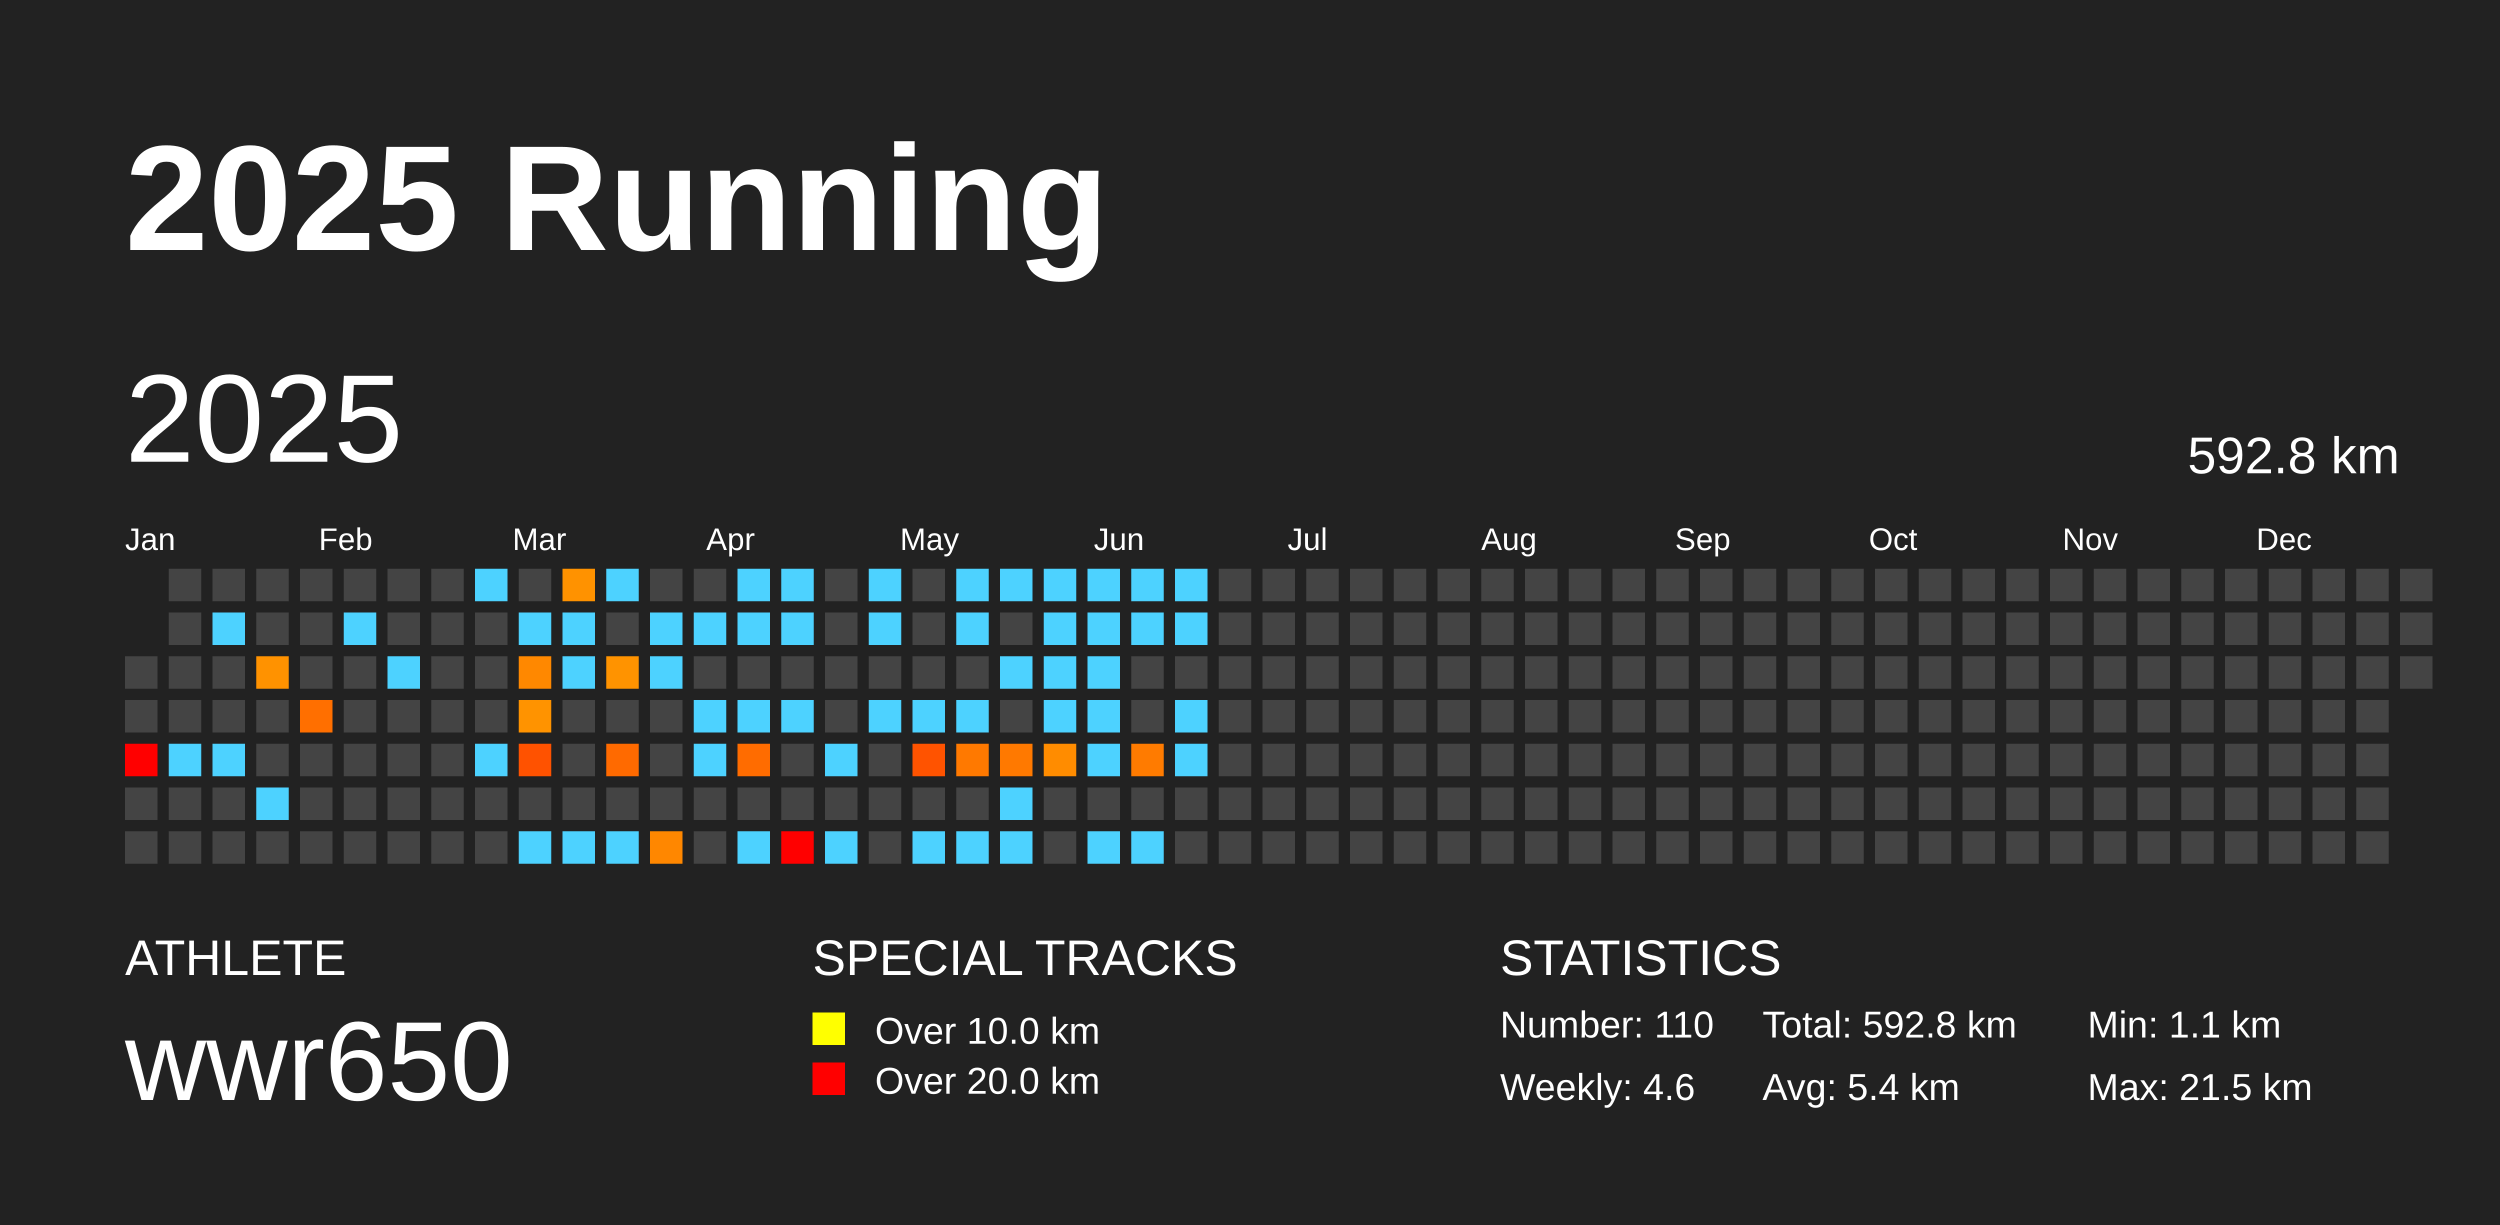
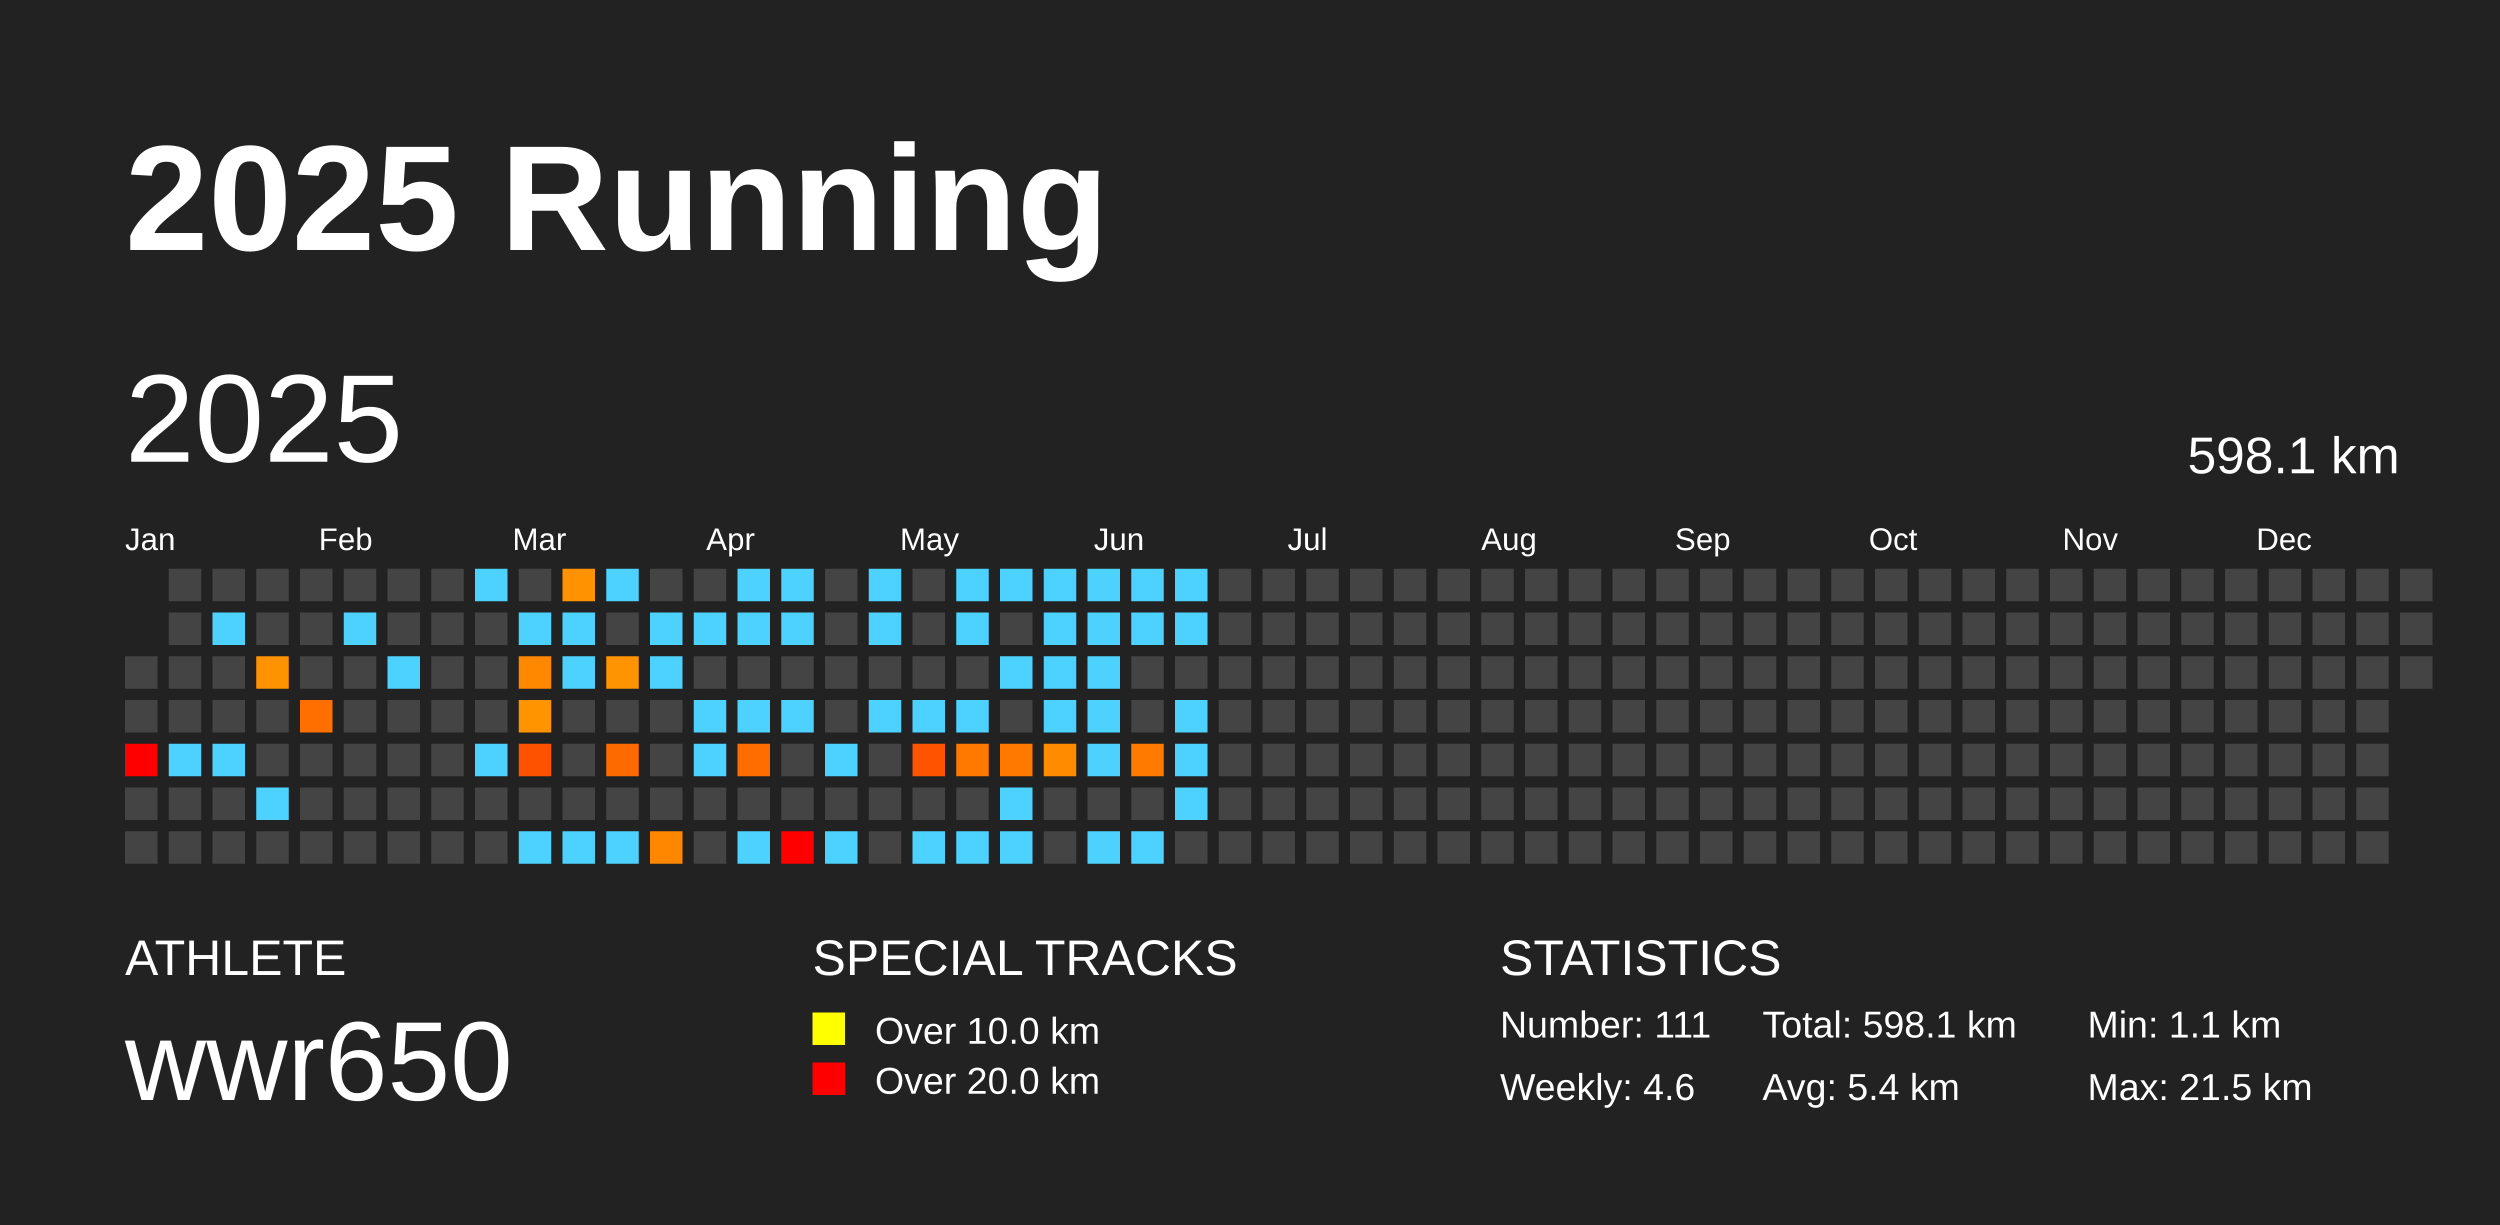
<svg xmlns="http://www.w3.org/2000/svg" baseProfile="full" height="98mm" version="1.1" viewBox="0,0,200,98" width="200mm">
  <defs />
  <rect fill="#222222" height="98" width="200" x="0" y="0" />
  <text fill="#FFFFFF" style="font-size:12px; font-family:Arial; font-weight:bold;" x="10" y="20">2025 Running</text>
  <text fill="#FFFFFF" style="font-size:4px; font-family:Arial" x="10" y="78">ATHLETE</text>
  <text fill="#FFFFFF" style="font-size:9px; font-family:Arial" x="10" y="88">wwr650</text>
  <text fill="#FFFFFF" style="font-size:4px; font-family:Arial" x="65" y="78">SPECIAL TRACKS</text>
  <rect fill="yellow" height="2.6" width="2.6" x="65" y="81" />
  <text fill="#FFFFFF" style="font-size:3px; font-family:Arial" x="70" y="83.5">Over 10.0 km</text>
  <rect fill="red" height="2.6" width="2.6" x="65" y="85" />
  <text fill="#FFFFFF" style="font-size:3px; font-family:Arial" x="70" y="87.5">Over 20.0 km</text>
  <text fill="#FFFFFF" style="font-size:4px; font-family:Arial" x="120" y="78">STATISTICS</text>
-   <text fill="#FFFFFF" style="font-size:3px; font-family:Arial" x="120" y="83">Number: 110</text>
+   <text fill="#FFFFFF" style="font-size:3px; font-family:Arial" x="120" y="83">Number: 111</text>
  <text fill="#FFFFFF" style="font-size:3px; font-family:Arial" x="120" y="88">Weekly: 4.6</text>
-   <text fill="#FFFFFF" style="font-size:3px; font-family:Arial" x="141" y="83">Total: 592.8 km</text>
+   <text fill="#FFFFFF" style="font-size:3px; font-family:Arial" x="141" y="83">Total: 598.1 km</text>
  <text fill="#FFFFFF" style="font-size:3px; font-family:Arial" x="141" y="88">Avg: 5.4 km</text>
  <text fill="#FFFFFF" style="font-size:3px; font-family:Arial" x="167" y="83">Min: 1.1 km</text>
  <text fill="#FFFFFF" style="font-size:3px; font-family:Arial" x="167" y="88">Max: 21.5 km</text>
  <text dominant-baseline="hanging" fill="#FFFFFF" style="font-size:10.0px; font-family:Arial;" x="10" y="30">2025</text>
-   <text dominant-baseline="hanging" fill="#FFFFFF" style="font-size:4.125px; font-family:Arial;" x="175" y="35">592.8 km</text>
+   <text dominant-baseline="hanging" fill="#FFFFFF" style="font-size:4.125px; font-family:Arial;" x="175" y="35">598.1 km</text>
  <text fill="#FFFFFF" style="font-size:2.5px; font-family:Arial" x="10.0" y="44">Jan</text>
  <text fill="#FFFFFF" style="font-size:2.5px; font-family:Arial" x="25.5" y="44">Feb</text>
  <text fill="#FFFFFF" style="font-size:2.5px; font-family:Arial" x="41.0" y="44">Mar</text>
  <text fill="#FFFFFF" style="font-size:2.5px; font-family:Arial" x="56.5" y="44">Apr</text>
  <text fill="#FFFFFF" style="font-size:2.5px; font-family:Arial" x="72.0" y="44">May</text>
  <text fill="#FFFFFF" style="font-size:2.5px; font-family:Arial" x="87.5" y="44">Jun</text>
  <text fill="#FFFFFF" style="font-size:2.5px; font-family:Arial" x="103.0" y="44">Jul</text>
  <text fill="#FFFFFF" style="font-size:2.5px; font-family:Arial" x="118.5" y="44">Aug</text>
  <text fill="#FFFFFF" style="font-size:2.5px; font-family:Arial" x="134.0" y="44">Sep</text>
  <text fill="#FFFFFF" style="font-size:2.5px; font-family:Arial" x="149.5" y="44">Oct</text>
  <text fill="#FFFFFF" style="font-size:2.5px; font-family:Arial" x="165.0" y="44">Nov</text>
  <text fill="#FFFFFF" style="font-size:2.5px; font-family:Arial" x="180.5" y="44">Dec</text>
  <rect fill="#444444" height="2.6" width="2.6" x="10.0" y="52.5" />
  <rect fill="#444444" height="2.6" width="2.6" x="10.0" y="56.0" />
  <rect fill="red" height="2.6" width="2.6" x="10.0" y="59.5" />
  <rect fill="#444444" height="2.6" width="2.6" x="10.0" y="63.0" />
  <rect fill="#444444" height="2.6" width="2.6" x="10.0" y="66.5" />
  <rect fill="#444444" height="2.6" width="2.6" x="13.5" y="45.5" />
  <rect fill="#444444" height="2.6" width="2.6" x="13.5" y="49.0" />
  <rect fill="#444444" height="2.6" width="2.6" x="13.5" y="52.5" />
  <rect fill="#444444" height="2.6" width="2.6" x="13.5" y="56.0" />
  <rect fill="#4dd2ff" height="2.6" width="2.6" x="13.5" y="59.5" />
  <rect fill="#444444" height="2.6" width="2.6" x="13.5" y="63.0" />
  <rect fill="#444444" height="2.6" width="2.6" x="13.5" y="66.5" />
  <rect fill="#444444" height="2.6" width="2.6" x="17.0" y="45.5" />
  <rect fill="#4dd2ff" height="2.6" width="2.6" x="17.0" y="49.0" />
  <rect fill="#444444" height="2.6" width="2.6" x="17.0" y="52.5" />
  <rect fill="#444444" height="2.6" width="2.6" x="17.0" y="56.0" />
  <rect fill="#4dd2ff" height="2.6" width="2.6" x="17.0" y="59.5" />
  <rect fill="#444444" height="2.6" width="2.6" x="17.0" y="63.0" />
  <rect fill="#444444" height="2.6" width="2.6" x="17.0" y="66.5" />
  <rect fill="#444444" height="2.6" width="2.6" x="20.5" y="45.5" />
  <rect fill="#444444" height="2.6" width="2.6" x="20.5" y="49.0" />
  <rect fill="#ff9200" height="2.6" width="2.6" x="20.5" y="52.5" />
  <rect fill="#444444" height="2.6" width="2.6" x="20.5" y="56.0" />
  <rect fill="#444444" height="2.6" width="2.6" x="20.5" y="59.5" />
  <rect fill="#4dd2ff" height="2.6" width="2.6" x="20.5" y="63.0" />
  <rect fill="#444444" height="2.6" width="2.6" x="20.5" y="66.5" />
  <rect fill="#444444" height="2.6" width="2.6" x="24.0" y="45.5" />
  <rect fill="#444444" height="2.6" width="2.6" x="24.0" y="49.0" />
  <rect fill="#444444" height="2.6" width="2.6" x="24.0" y="52.5" />
  <rect fill="#ff6f00" height="2.6" width="2.6" x="24.0" y="56.0" />
  <rect fill="#444444" height="2.6" width="2.6" x="24.0" y="59.5" />
  <rect fill="#444444" height="2.6" width="2.6" x="24.0" y="63.0" />
  <rect fill="#444444" height="2.6" width="2.6" x="24.0" y="66.5" />
  <rect fill="#444444" height="2.6" width="2.6" x="27.5" y="45.5" />
  <rect fill="#4dd2ff" height="2.6" width="2.6" x="27.5" y="49.0" />
  <rect fill="#444444" height="2.6" width="2.6" x="27.5" y="52.5" />
  <rect fill="#444444" height="2.6" width="2.6" x="27.5" y="56.0" />
  <rect fill="#444444" height="2.6" width="2.6" x="27.5" y="59.5" />
  <rect fill="#444444" height="2.6" width="2.6" x="27.5" y="63.0" />
  <rect fill="#444444" height="2.6" width="2.6" x="27.5" y="66.5" />
  <rect fill="#444444" height="2.6" width="2.6" x="31.0" y="45.5" />
  <rect fill="#444444" height="2.6" width="2.6" x="31.0" y="49.0" />
  <rect fill="#4dd2ff" height="2.6" width="2.6" x="31.0" y="52.5" />
  <rect fill="#444444" height="2.6" width="2.6" x="31.0" y="56.0" />
  <rect fill="#444444" height="2.6" width="2.6" x="31.0" y="59.5" />
  <rect fill="#444444" height="2.6" width="2.6" x="31.0" y="63.0" />
  <rect fill="#444444" height="2.6" width="2.6" x="31.0" y="66.5" />
  <rect fill="#444444" height="2.6" width="2.6" x="34.5" y="45.5" />
  <rect fill="#444444" height="2.6" width="2.6" x="34.5" y="49.0" />
  <rect fill="#444444" height="2.6" width="2.6" x="34.5" y="52.5" />
  <rect fill="#444444" height="2.6" width="2.6" x="34.5" y="56.0" />
  <rect fill="#444444" height="2.6" width="2.6" x="34.5" y="59.5" />
  <rect fill="#444444" height="2.6" width="2.6" x="34.5" y="63.0" />
  <rect fill="#444444" height="2.6" width="2.6" x="34.5" y="66.5" />
  <rect fill="#4dd2ff" height="2.6" width="2.6" x="38.0" y="45.5" />
  <rect fill="#444444" height="2.6" width="2.6" x="38.0" y="49.0" />
  <rect fill="#444444" height="2.6" width="2.6" x="38.0" y="52.5" />
  <rect fill="#444444" height="2.6" width="2.6" x="38.0" y="56.0" />
  <rect fill="#4dd2ff" height="2.6" width="2.6" x="38.0" y="59.5" />
  <rect fill="#444444" height="2.6" width="2.6" x="38.0" y="63.0" />
  <rect fill="#444444" height="2.6" width="2.6" x="38.0" y="66.5" />
  <rect fill="#444444" height="2.6" width="2.6" x="41.5" y="45.5" />
  <rect fill="#4dd2ff" height="2.6" width="2.6" x="41.5" y="49.0" />
  <rect fill="#ff8800" height="2.6" width="2.6" x="41.5" y="52.5" />
  <rect fill="#ff9300" height="2.6" width="2.6" x="41.5" y="56.0" />
  <rect fill="#ff5200" height="2.6" width="2.6" x="41.5" y="59.5" />
  <rect fill="#444444" height="2.6" width="2.6" x="41.5" y="63.0" />
  <rect fill="#4dd2ff" height="2.6" width="2.6" x="41.5" y="66.5" />
  <rect fill="#ff9200" height="2.6" width="2.6" x="45.0" y="45.5" />
  <rect fill="#4dd2ff" height="2.6" width="2.6" x="45.0" y="49.0" />
  <rect fill="#4dd2ff" height="2.6" width="2.6" x="45.0" y="52.5" />
  <rect fill="#444444" height="2.6" width="2.6" x="45.0" y="56.0" />
  <rect fill="#444444" height="2.6" width="2.6" x="45.0" y="59.5" />
  <rect fill="#444444" height="2.6" width="2.6" x="45.0" y="63.0" />
  <rect fill="#4dd2ff" height="2.6" width="2.6" x="45.0" y="66.5" />
  <rect fill="#4dd2ff" height="2.6" width="2.6" x="48.5" y="45.5" />
  <rect fill="#444444" height="2.6" width="2.6" x="48.5" y="49.0" />
  <rect fill="#ff9300" height="2.6" width="2.6" x="48.5" y="52.5" />
  <rect fill="#444444" height="2.6" width="2.6" x="48.5" y="56.0" />
  <rect fill="#ff6a00" height="2.6" width="2.6" x="48.5" y="59.5" />
  <rect fill="#444444" height="2.6" width="2.6" x="48.5" y="63.0" />
  <rect fill="#4dd2ff" height="2.6" width="2.6" x="48.5" y="66.5" />
  <rect fill="#444444" height="2.6" width="2.6" x="52.0" y="45.5" />
  <rect fill="#4dd2ff" height="2.6" width="2.6" x="52.0" y="49.0" />
  <rect fill="#4dd2ff" height="2.6" width="2.6" x="52.0" y="52.5" />
  <rect fill="#444444" height="2.6" width="2.6" x="52.0" y="56.0" />
  <rect fill="#444444" height="2.6" width="2.6" x="52.0" y="59.5" />
  <rect fill="#444444" height="2.6" width="2.6" x="52.0" y="63.0" />
  <rect fill="#ff8700" height="2.6" width="2.6" x="52.0" y="66.5" />
  <rect fill="#444444" height="2.6" width="2.6" x="55.5" y="45.5" />
  <rect fill="#4dd2ff" height="2.6" width="2.6" x="55.5" y="49.0" />
  <rect fill="#444444" height="2.6" width="2.6" x="55.5" y="52.5" />
  <rect fill="#4dd2ff" height="2.6" width="2.6" x="55.5" y="56.0" />
  <rect fill="#4dd2ff" height="2.6" width="2.6" x="55.5" y="59.5" />
  <rect fill="#444444" height="2.6" width="2.6" x="55.5" y="63.0" />
  <rect fill="#444444" height="2.6" width="2.6" x="55.5" y="66.5" />
  <rect fill="#4dd2ff" height="2.6" width="2.6" x="59.0" y="45.5" />
  <rect fill="#4dd2ff" height="2.6" width="2.6" x="59.0" y="49.0" />
  <rect fill="#444444" height="2.6" width="2.6" x="59.0" y="52.5" />
  <rect fill="#4dd2ff" height="2.6" width="2.6" x="59.0" y="56.0" />
  <rect fill="#ff6c00" height="2.6" width="2.6" x="59.0" y="59.5" />
  <rect fill="#444444" height="2.6" width="2.6" x="59.0" y="63.0" />
  <rect fill="#4dd2ff" height="2.6" width="2.6" x="59.0" y="66.5" />
  <rect fill="#4dd2ff" height="2.6" width="2.6" x="62.5" y="45.5" />
  <rect fill="#4dd2ff" height="2.6" width="2.6" x="62.5" y="49.0" />
  <rect fill="#444444" height="2.6" width="2.6" x="62.5" y="52.5" />
  <rect fill="#4dd2ff" height="2.6" width="2.6" x="62.5" y="56.0" />
  <rect fill="#444444" height="2.6" width="2.6" x="62.5" y="59.5" />
  <rect fill="#444444" height="2.6" width="2.6" x="62.5" y="63.0" />
  <rect fill="red" height="2.6" width="2.6" x="62.5" y="66.5" />
  <rect fill="#444444" height="2.6" width="2.6" x="66.0" y="45.5" />
  <rect fill="#444444" height="2.6" width="2.6" x="66.0" y="49.0" />
  <rect fill="#444444" height="2.6" width="2.6" x="66.0" y="52.5" />
  <rect fill="#444444" height="2.6" width="2.6" x="66.0" y="56.0" />
  <rect fill="#4dd2ff" height="2.6" width="2.6" x="66.0" y="59.5" />
  <rect fill="#444444" height="2.6" width="2.6" x="66.0" y="63.0" />
  <rect fill="#4dd2ff" height="2.6" width="2.6" x="66.0" y="66.5" />
  <rect fill="#4dd2ff" height="2.6" width="2.6" x="69.5" y="45.5" />
  <rect fill="#4dd2ff" height="2.6" width="2.6" x="69.5" y="49.0" />
  <rect fill="#444444" height="2.6" width="2.6" x="69.5" y="52.5" />
  <rect fill="#4dd2ff" height="2.6" width="2.6" x="69.5" y="56.0" />
  <rect fill="#444444" height="2.6" width="2.6" x="69.5" y="59.5" />
  <rect fill="#444444" height="2.6" width="2.6" x="69.5" y="63.0" />
  <rect fill="#444444" height="2.6" width="2.6" x="69.5" y="66.5" />
  <rect fill="#444444" height="2.6" width="2.6" x="73.0" y="45.5" />
  <rect fill="#444444" height="2.6" width="2.6" x="73.0" y="49.0" />
  <rect fill="#444444" height="2.6" width="2.6" x="73.0" y="52.5" />
  <rect fill="#4dd2ff" height="2.6" width="2.6" x="73.0" y="56.0" />
  <rect fill="#ff5300" height="2.6" width="2.6" x="73.0" y="59.5" />
  <rect fill="#444444" height="2.6" width="2.6" x="73.0" y="63.0" />
  <rect fill="#4dd2ff" height="2.6" width="2.6" x="73.0" y="66.5" />
  <rect fill="#4dd2ff" height="2.6" width="2.6" x="76.5" y="45.5" />
  <rect fill="#4dd2ff" height="2.6" width="2.6" x="76.5" y="49.0" />
  <rect fill="#444444" height="2.6" width="2.6" x="76.5" y="52.5" />
  <rect fill="#4dd2ff" height="2.6" width="2.6" x="76.5" y="56.0" />
  <rect fill="#ff7900" height="2.6" width="2.6" x="76.5" y="59.5" />
  <rect fill="#444444" height="2.6" width="2.6" x="76.5" y="63.0" />
  <rect fill="#4dd2ff" height="2.6" width="2.6" x="76.5" y="66.5" />
  <rect fill="#4dd2ff" height="2.6" width="2.6" x="80.0" y="45.5" />
  <rect fill="#444444" height="2.6" width="2.6" x="80.0" y="49.0" />
  <rect fill="#4dd2ff" height="2.6" width="2.6" x="80.0" y="52.5" />
  <rect fill="#444444" height="2.6" width="2.6" x="80.0" y="56.0" />
  <rect fill="#ff7900" height="2.6" width="2.6" x="80.0" y="59.5" />
  <rect fill="#4dd2ff" height="2.6" width="2.6" x="80.0" y="63.0" />
  <rect fill="#4dd2ff" height="2.6" width="2.6" x="80.0" y="66.5" />
  <rect fill="#4dd2ff" height="2.6" width="2.6" x="83.5" y="45.5" />
  <rect fill="#4dd2ff" height="2.6" width="2.6" x="83.5" y="49.0" />
  <rect fill="#4dd2ff" height="2.6" width="2.6" x="83.5" y="52.5" />
  <rect fill="#4dd2ff" height="2.6" width="2.6" x="83.5" y="56.0" />
  <rect fill="#ff8c00" height="2.6" width="2.6" x="83.5" y="59.5" />
  <rect fill="#444444" height="2.6" width="2.6" x="83.5" y="63.0" />
  <rect fill="#444444" height="2.6" width="2.6" x="83.5" y="66.5" />
  <rect fill="#4dd2ff" height="2.6" width="2.6" x="87.0" y="45.5" />
  <rect fill="#4dd2ff" height="2.6" width="2.6" x="87.0" y="49.0" />
  <rect fill="#4dd2ff" height="2.6" width="2.6" x="87.0" y="52.5" />
  <rect fill="#4dd2ff" height="2.6" width="2.6" x="87.0" y="56.0" />
  <rect fill="#4dd2ff" height="2.6" width="2.6" x="87.0" y="59.5" />
  <rect fill="#444444" height="2.6" width="2.6" x="87.0" y="63.0" />
  <rect fill="#4dd2ff" height="2.6" width="2.6" x="87.0" y="66.5" />
  <rect fill="#4dd2ff" height="2.6" width="2.6" x="90.5" y="45.5" />
  <rect fill="#4dd2ff" height="2.6" width="2.6" x="90.5" y="49.0" />
  <rect fill="#444444" height="2.6" width="2.6" x="90.5" y="52.5" />
  <rect fill="#444444" height="2.6" width="2.6" x="90.5" y="56.0" />
  <rect fill="#ff7b00" height="2.6" width="2.6" x="90.5" y="59.5" />
  <rect fill="#444444" height="2.6" width="2.6" x="90.5" y="63.0" />
  <rect fill="#4dd2ff" height="2.6" width="2.6" x="90.5" y="66.5" />
  <rect fill="#4dd2ff" height="2.6" width="2.6" x="94.0" y="45.5" />
  <rect fill="#4dd2ff" height="2.6" width="2.6" x="94.0" y="49.0" />
  <rect fill="#444444" height="2.6" width="2.6" x="94.0" y="52.5" />
  <rect fill="#4dd2ff" height="2.6" width="2.6" x="94.0" y="56.0" />
  <rect fill="#4dd2ff" height="2.6" width="2.6" x="94.0" y="59.5" />
-   <rect fill="#444444" height="2.6" width="2.6" x="94.0" y="63.0" />
+   <rect fill="#4dd2ff" height="2.6" width="2.6" x="94.0" y="63.0" />
  <rect fill="#444444" height="2.6" width="2.6" x="94.0" y="66.5" />
  <rect fill="#444444" height="2.6" width="2.6" x="97.5" y="45.5" />
  <rect fill="#444444" height="2.6" width="2.6" x="97.5" y="49.0" />
  <rect fill="#444444" height="2.6" width="2.6" x="97.5" y="52.5" />
  <rect fill="#444444" height="2.6" width="2.6" x="97.5" y="56.0" />
  <rect fill="#444444" height="2.6" width="2.6" x="97.5" y="59.5" />
  <rect fill="#444444" height="2.6" width="2.6" x="97.5" y="63.0" />
  <rect fill="#444444" height="2.6" width="2.6" x="97.5" y="66.5" />
  <rect fill="#444444" height="2.6" width="2.6" x="101.0" y="45.5" />
  <rect fill="#444444" height="2.6" width="2.6" x="101.0" y="49.0" />
  <rect fill="#444444" height="2.6" width="2.6" x="101.0" y="52.5" />
  <rect fill="#444444" height="2.6" width="2.6" x="101.0" y="56.0" />
  <rect fill="#444444" height="2.6" width="2.6" x="101.0" y="59.5" />
  <rect fill="#444444" height="2.6" width="2.6" x="101.0" y="63.0" />
  <rect fill="#444444" height="2.6" width="2.6" x="101.0" y="66.5" />
  <rect fill="#444444" height="2.6" width="2.6" x="104.5" y="45.5" />
  <rect fill="#444444" height="2.6" width="2.6" x="104.5" y="49.0" />
  <rect fill="#444444" height="2.6" width="2.6" x="104.5" y="52.5" />
  <rect fill="#444444" height="2.6" width="2.6" x="104.5" y="56.0" />
  <rect fill="#444444" height="2.6" width="2.6" x="104.5" y="59.5" />
  <rect fill="#444444" height="2.6" width="2.6" x="104.5" y="63.0" />
  <rect fill="#444444" height="2.6" width="2.6" x="104.5" y="66.5" />
  <rect fill="#444444" height="2.6" width="2.6" x="108.0" y="45.5" />
  <rect fill="#444444" height="2.6" width="2.6" x="108.0" y="49.0" />
  <rect fill="#444444" height="2.6" width="2.6" x="108.0" y="52.5" />
  <rect fill="#444444" height="2.6" width="2.6" x="108.0" y="56.0" />
  <rect fill="#444444" height="2.6" width="2.6" x="108.0" y="59.5" />
  <rect fill="#444444" height="2.6" width="2.6" x="108.0" y="63.0" />
  <rect fill="#444444" height="2.6" width="2.6" x="108.0" y="66.5" />
  <rect fill="#444444" height="2.6" width="2.6" x="111.5" y="45.5" />
  <rect fill="#444444" height="2.6" width="2.6" x="111.5" y="49.0" />
  <rect fill="#444444" height="2.6" width="2.6" x="111.5" y="52.5" />
  <rect fill="#444444" height="2.6" width="2.6" x="111.5" y="56.0" />
  <rect fill="#444444" height="2.6" width="2.6" x="111.5" y="59.5" />
  <rect fill="#444444" height="2.6" width="2.6" x="111.5" y="63.0" />
  <rect fill="#444444" height="2.6" width="2.6" x="111.5" y="66.5" />
  <rect fill="#444444" height="2.6" width="2.6" x="115.0" y="45.5" />
  <rect fill="#444444" height="2.6" width="2.6" x="115.0" y="49.0" />
  <rect fill="#444444" height="2.6" width="2.6" x="115.0" y="52.5" />
  <rect fill="#444444" height="2.6" width="2.6" x="115.0" y="56.0" />
  <rect fill="#444444" height="2.6" width="2.6" x="115.0" y="59.5" />
  <rect fill="#444444" height="2.6" width="2.6" x="115.0" y="63.0" />
  <rect fill="#444444" height="2.6" width="2.6" x="115.0" y="66.5" />
  <rect fill="#444444" height="2.6" width="2.6" x="118.5" y="45.5" />
  <rect fill="#444444" height="2.6" width="2.6" x="118.5" y="49.0" />
  <rect fill="#444444" height="2.6" width="2.6" x="118.5" y="52.5" />
  <rect fill="#444444" height="2.6" width="2.6" x="118.5" y="56.0" />
  <rect fill="#444444" height="2.6" width="2.6" x="118.5" y="59.5" />
  <rect fill="#444444" height="2.6" width="2.6" x="118.5" y="63.0" />
  <rect fill="#444444" height="2.6" width="2.6" x="118.5" y="66.5" />
  <rect fill="#444444" height="2.6" width="2.6" x="122.0" y="45.5" />
  <rect fill="#444444" height="2.6" width="2.6" x="122.0" y="49.0" />
  <rect fill="#444444" height="2.6" width="2.6" x="122.0" y="52.5" />
  <rect fill="#444444" height="2.6" width="2.6" x="122.0" y="56.0" />
  <rect fill="#444444" height="2.6" width="2.6" x="122.0" y="59.5" />
  <rect fill="#444444" height="2.6" width="2.6" x="122.0" y="63.0" />
  <rect fill="#444444" height="2.6" width="2.6" x="122.0" y="66.5" />
  <rect fill="#444444" height="2.6" width="2.6" x="125.5" y="45.5" />
  <rect fill="#444444" height="2.6" width="2.6" x="125.5" y="49.0" />
  <rect fill="#444444" height="2.6" width="2.6" x="125.5" y="52.5" />
  <rect fill="#444444" height="2.6" width="2.6" x="125.5" y="56.0" />
  <rect fill="#444444" height="2.6" width="2.6" x="125.5" y="59.5" />
  <rect fill="#444444" height="2.6" width="2.6" x="125.5" y="63.0" />
  <rect fill="#444444" height="2.6" width="2.6" x="125.5" y="66.5" />
  <rect fill="#444444" height="2.6" width="2.6" x="129.0" y="45.5" />
  <rect fill="#444444" height="2.6" width="2.6" x="129.0" y="49.0" />
  <rect fill="#444444" height="2.6" width="2.6" x="129.0" y="52.5" />
  <rect fill="#444444" height="2.6" width="2.6" x="129.0" y="56.0" />
  <rect fill="#444444" height="2.6" width="2.6" x="129.0" y="59.5" />
  <rect fill="#444444" height="2.6" width="2.6" x="129.0" y="63.0" />
  <rect fill="#444444" height="2.6" width="2.6" x="129.0" y="66.5" />
  <rect fill="#444444" height="2.6" width="2.6" x="132.5" y="45.5" />
  <rect fill="#444444" height="2.6" width="2.6" x="132.5" y="49.0" />
  <rect fill="#444444" height="2.6" width="2.6" x="132.5" y="52.5" />
  <rect fill="#444444" height="2.6" width="2.6" x="132.5" y="56.0" />
  <rect fill="#444444" height="2.6" width="2.6" x="132.5" y="59.5" />
  <rect fill="#444444" height="2.6" width="2.6" x="132.5" y="63.0" />
  <rect fill="#444444" height="2.6" width="2.6" x="132.5" y="66.5" />
  <rect fill="#444444" height="2.6" width="2.6" x="136.0" y="45.5" />
  <rect fill="#444444" height="2.6" width="2.6" x="136.0" y="49.0" />
  <rect fill="#444444" height="2.6" width="2.6" x="136.0" y="52.5" />
  <rect fill="#444444" height="2.6" width="2.6" x="136.0" y="56.0" />
  <rect fill="#444444" height="2.6" width="2.6" x="136.0" y="59.5" />
  <rect fill="#444444" height="2.6" width="2.6" x="136.0" y="63.0" />
  <rect fill="#444444" height="2.6" width="2.6" x="136.0" y="66.5" />
  <rect fill="#444444" height="2.6" width="2.6" x="139.5" y="45.5" />
  <rect fill="#444444" height="2.6" width="2.6" x="139.5" y="49.0" />
  <rect fill="#444444" height="2.6" width="2.6" x="139.5" y="52.5" />
  <rect fill="#444444" height="2.6" width="2.6" x="139.5" y="56.0" />
  <rect fill="#444444" height="2.6" width="2.6" x="139.5" y="59.5" />
  <rect fill="#444444" height="2.6" width="2.6" x="139.5" y="63.0" />
  <rect fill="#444444" height="2.6" width="2.6" x="139.5" y="66.5" />
  <rect fill="#444444" height="2.6" width="2.6" x="143.0" y="45.5" />
  <rect fill="#444444" height="2.6" width="2.6" x="143.0" y="49.0" />
  <rect fill="#444444" height="2.6" width="2.6" x="143.0" y="52.5" />
  <rect fill="#444444" height="2.6" width="2.6" x="143.0" y="56.0" />
  <rect fill="#444444" height="2.6" width="2.6" x="143.0" y="59.5" />
  <rect fill="#444444" height="2.6" width="2.6" x="143.0" y="63.0" />
  <rect fill="#444444" height="2.6" width="2.6" x="143.0" y="66.5" />
  <rect fill="#444444" height="2.6" width="2.6" x="146.5" y="45.5" />
  <rect fill="#444444" height="2.6" width="2.6" x="146.5" y="49.0" />
  <rect fill="#444444" height="2.6" width="2.6" x="146.5" y="52.5" />
  <rect fill="#444444" height="2.6" width="2.6" x="146.5" y="56.0" />
  <rect fill="#444444" height="2.6" width="2.6" x="146.5" y="59.5" />
  <rect fill="#444444" height="2.6" width="2.6" x="146.5" y="63.0" />
  <rect fill="#444444" height="2.6" width="2.6" x="146.5" y="66.5" />
  <rect fill="#444444" height="2.6" width="2.6" x="150.0" y="45.5" />
  <rect fill="#444444" height="2.6" width="2.6" x="150.0" y="49.0" />
  <rect fill="#444444" height="2.6" width="2.6" x="150.0" y="52.5" />
  <rect fill="#444444" height="2.6" width="2.6" x="150.0" y="56.0" />
  <rect fill="#444444" height="2.6" width="2.6" x="150.0" y="59.5" />
  <rect fill="#444444" height="2.6" width="2.6" x="150.0" y="63.0" />
  <rect fill="#444444" height="2.6" width="2.6" x="150.0" y="66.5" />
  <rect fill="#444444" height="2.6" width="2.6" x="153.5" y="45.5" />
  <rect fill="#444444" height="2.6" width="2.6" x="153.5" y="49.0" />
  <rect fill="#444444" height="2.6" width="2.6" x="153.5" y="52.5" />
  <rect fill="#444444" height="2.6" width="2.6" x="153.5" y="56.0" />
  <rect fill="#444444" height="2.6" width="2.6" x="153.5" y="59.5" />
  <rect fill="#444444" height="2.6" width="2.6" x="153.5" y="63.0" />
  <rect fill="#444444" height="2.6" width="2.6" x="153.5" y="66.5" />
  <rect fill="#444444" height="2.6" width="2.6" x="157.0" y="45.5" />
  <rect fill="#444444" height="2.6" width="2.6" x="157.0" y="49.0" />
  <rect fill="#444444" height="2.6" width="2.6" x="157.0" y="52.5" />
  <rect fill="#444444" height="2.6" width="2.6" x="157.0" y="56.0" />
  <rect fill="#444444" height="2.6" width="2.6" x="157.0" y="59.5" />
  <rect fill="#444444" height="2.6" width="2.6" x="157.0" y="63.0" />
  <rect fill="#444444" height="2.6" width="2.6" x="157.0" y="66.5" />
  <rect fill="#444444" height="2.6" width="2.6" x="160.5" y="45.5" />
  <rect fill="#444444" height="2.6" width="2.6" x="160.5" y="49.0" />
  <rect fill="#444444" height="2.6" width="2.6" x="160.5" y="52.5" />
  <rect fill="#444444" height="2.6" width="2.6" x="160.5" y="56.0" />
  <rect fill="#444444" height="2.6" width="2.6" x="160.5" y="59.5" />
  <rect fill="#444444" height="2.6" width="2.6" x="160.5" y="63.0" />
  <rect fill="#444444" height="2.6" width="2.6" x="160.5" y="66.5" />
  <rect fill="#444444" height="2.6" width="2.6" x="164.0" y="45.5" />
  <rect fill="#444444" height="2.6" width="2.6" x="164.0" y="49.0" />
  <rect fill="#444444" height="2.6" width="2.6" x="164.0" y="52.5" />
  <rect fill="#444444" height="2.6" width="2.6" x="164.0" y="56.0" />
  <rect fill="#444444" height="2.6" width="2.6" x="164.0" y="59.5" />
  <rect fill="#444444" height="2.6" width="2.6" x="164.0" y="63.0" />
  <rect fill="#444444" height="2.6" width="2.6" x="164.0" y="66.5" />
  <rect fill="#444444" height="2.6" width="2.6" x="167.5" y="45.5" />
  <rect fill="#444444" height="2.6" width="2.6" x="167.5" y="49.0" />
  <rect fill="#444444" height="2.6" width="2.6" x="167.5" y="52.5" />
  <rect fill="#444444" height="2.6" width="2.6" x="167.5" y="56.0" />
  <rect fill="#444444" height="2.6" width="2.6" x="167.5" y="59.5" />
  <rect fill="#444444" height="2.6" width="2.6" x="167.5" y="63.0" />
  <rect fill="#444444" height="2.6" width="2.6" x="167.5" y="66.5" />
  <rect fill="#444444" height="2.6" width="2.6" x="171.0" y="45.5" />
  <rect fill="#444444" height="2.6" width="2.6" x="171.0" y="49.0" />
  <rect fill="#444444" height="2.6" width="2.6" x="171.0" y="52.5" />
  <rect fill="#444444" height="2.6" width="2.6" x="171.0" y="56.0" />
  <rect fill="#444444" height="2.6" width="2.6" x="171.0" y="59.5" />
  <rect fill="#444444" height="2.6" width="2.6" x="171.0" y="63.0" />
  <rect fill="#444444" height="2.6" width="2.6" x="171.0" y="66.5" />
  <rect fill="#444444" height="2.6" width="2.6" x="174.5" y="45.5" />
  <rect fill="#444444" height="2.6" width="2.6" x="174.5" y="49.0" />
  <rect fill="#444444" height="2.6" width="2.6" x="174.5" y="52.5" />
  <rect fill="#444444" height="2.6" width="2.6" x="174.5" y="56.0" />
  <rect fill="#444444" height="2.6" width="2.6" x="174.5" y="59.5" />
  <rect fill="#444444" height="2.6" width="2.6" x="174.5" y="63.0" />
  <rect fill="#444444" height="2.6" width="2.6" x="174.5" y="66.5" />
  <rect fill="#444444" height="2.6" width="2.6" x="178.0" y="45.5" />
  <rect fill="#444444" height="2.6" width="2.6" x="178.0" y="49.0" />
  <rect fill="#444444" height="2.6" width="2.6" x="178.0" y="52.5" />
  <rect fill="#444444" height="2.6" width="2.6" x="178.0" y="56.0" />
  <rect fill="#444444" height="2.6" width="2.6" x="178.0" y="59.5" />
  <rect fill="#444444" height="2.6" width="2.6" x="178.0" y="63.0" />
  <rect fill="#444444" height="2.6" width="2.6" x="178.0" y="66.5" />
  <rect fill="#444444" height="2.6" width="2.6" x="181.5" y="45.5" />
  <rect fill="#444444" height="2.6" width="2.6" x="181.5" y="49.0" />
  <rect fill="#444444" height="2.6" width="2.6" x="181.5" y="52.5" />
  <rect fill="#444444" height="2.6" width="2.6" x="181.5" y="56.0" />
  <rect fill="#444444" height="2.6" width="2.6" x="181.5" y="59.5" />
  <rect fill="#444444" height="2.6" width="2.6" x="181.5" y="63.0" />
  <rect fill="#444444" height="2.6" width="2.6" x="181.5" y="66.5" />
  <rect fill="#444444" height="2.6" width="2.6" x="185.0" y="45.5" />
  <rect fill="#444444" height="2.6" width="2.6" x="185.0" y="49.0" />
  <rect fill="#444444" height="2.6" width="2.6" x="185.0" y="52.5" />
  <rect fill="#444444" height="2.6" width="2.6" x="185.0" y="56.0" />
  <rect fill="#444444" height="2.6" width="2.6" x="185.0" y="59.5" />
  <rect fill="#444444" height="2.6" width="2.6" x="185.0" y="63.0" />
  <rect fill="#444444" height="2.6" width="2.6" x="185.0" y="66.5" />
  <rect fill="#444444" height="2.6" width="2.6" x="188.5" y="45.5" />
  <rect fill="#444444" height="2.6" width="2.6" x="188.5" y="49.0" />
  <rect fill="#444444" height="2.6" width="2.6" x="188.5" y="52.5" />
  <rect fill="#444444" height="2.6" width="2.6" x="188.5" y="56.0" />
  <rect fill="#444444" height="2.6" width="2.6" x="188.5" y="59.5" />
  <rect fill="#444444" height="2.6" width="2.6" x="188.5" y="63.0" />
  <rect fill="#444444" height="2.6" width="2.6" x="188.5" y="66.5" />
  <rect fill="#444444" height="2.6" width="2.6" x="192.0" y="45.5" />
  <rect fill="#444444" height="2.6" width="2.6" x="192.0" y="49.0" />
  <rect fill="#444444" height="2.6" width="2.6" x="192.0" y="52.5" />
</svg>
